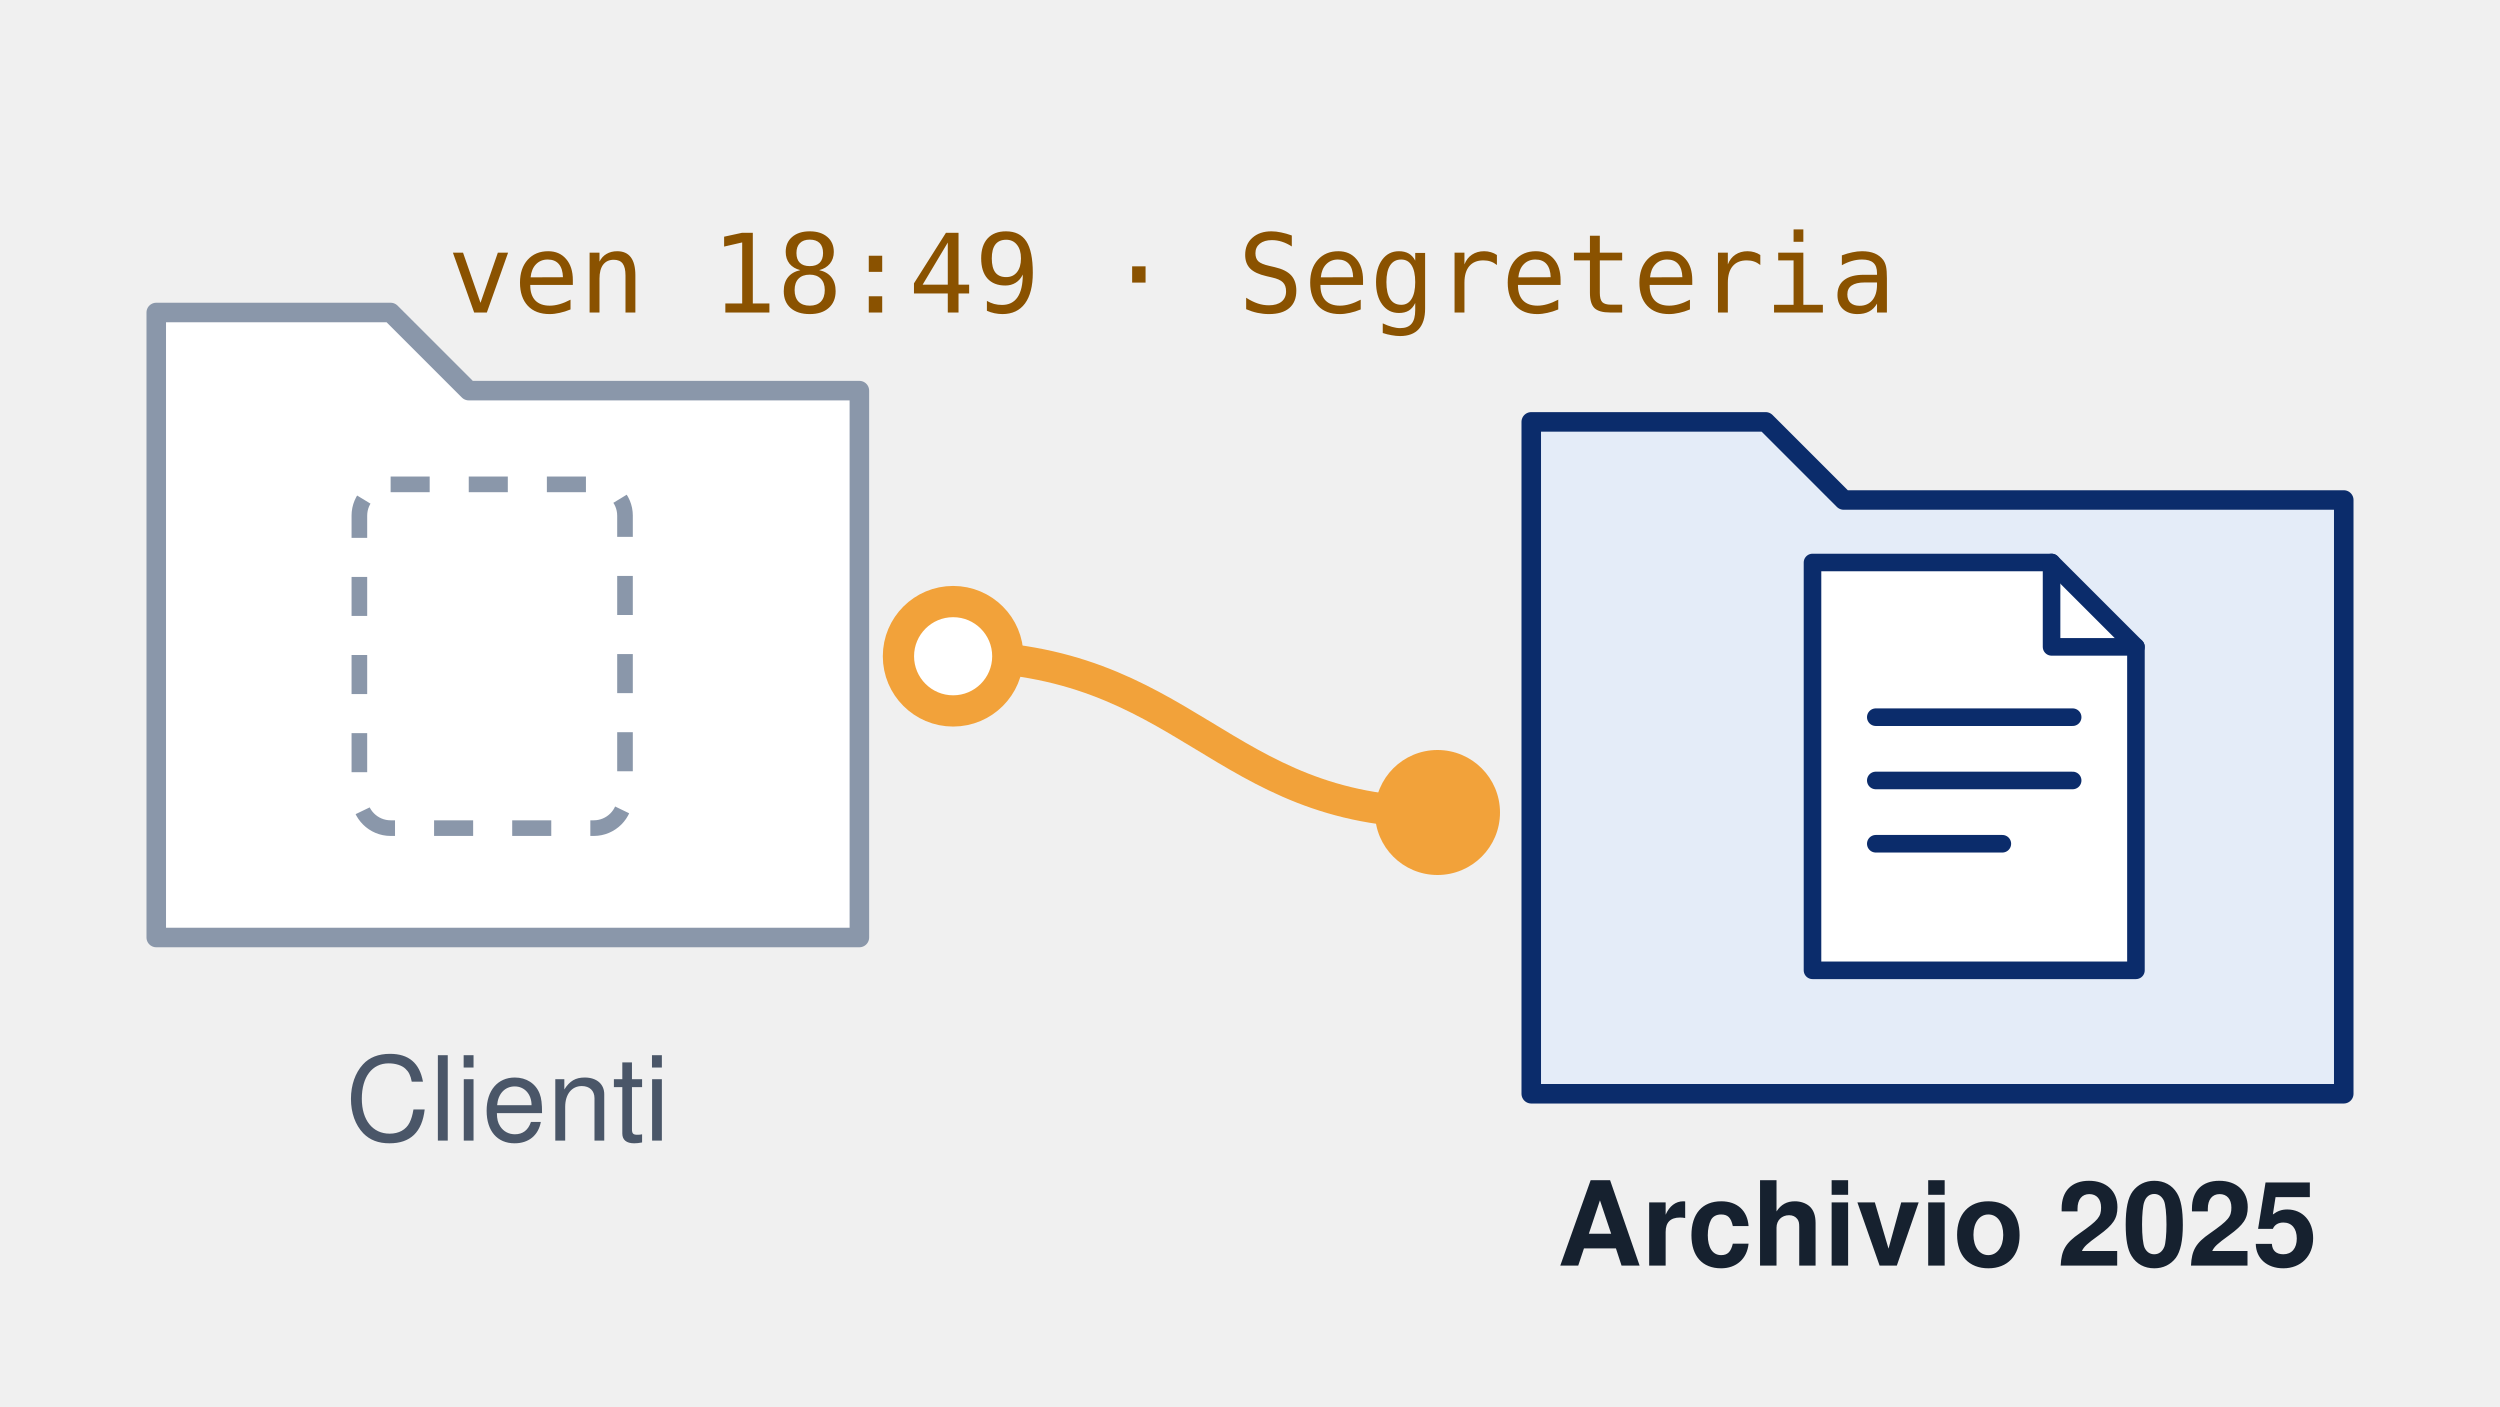
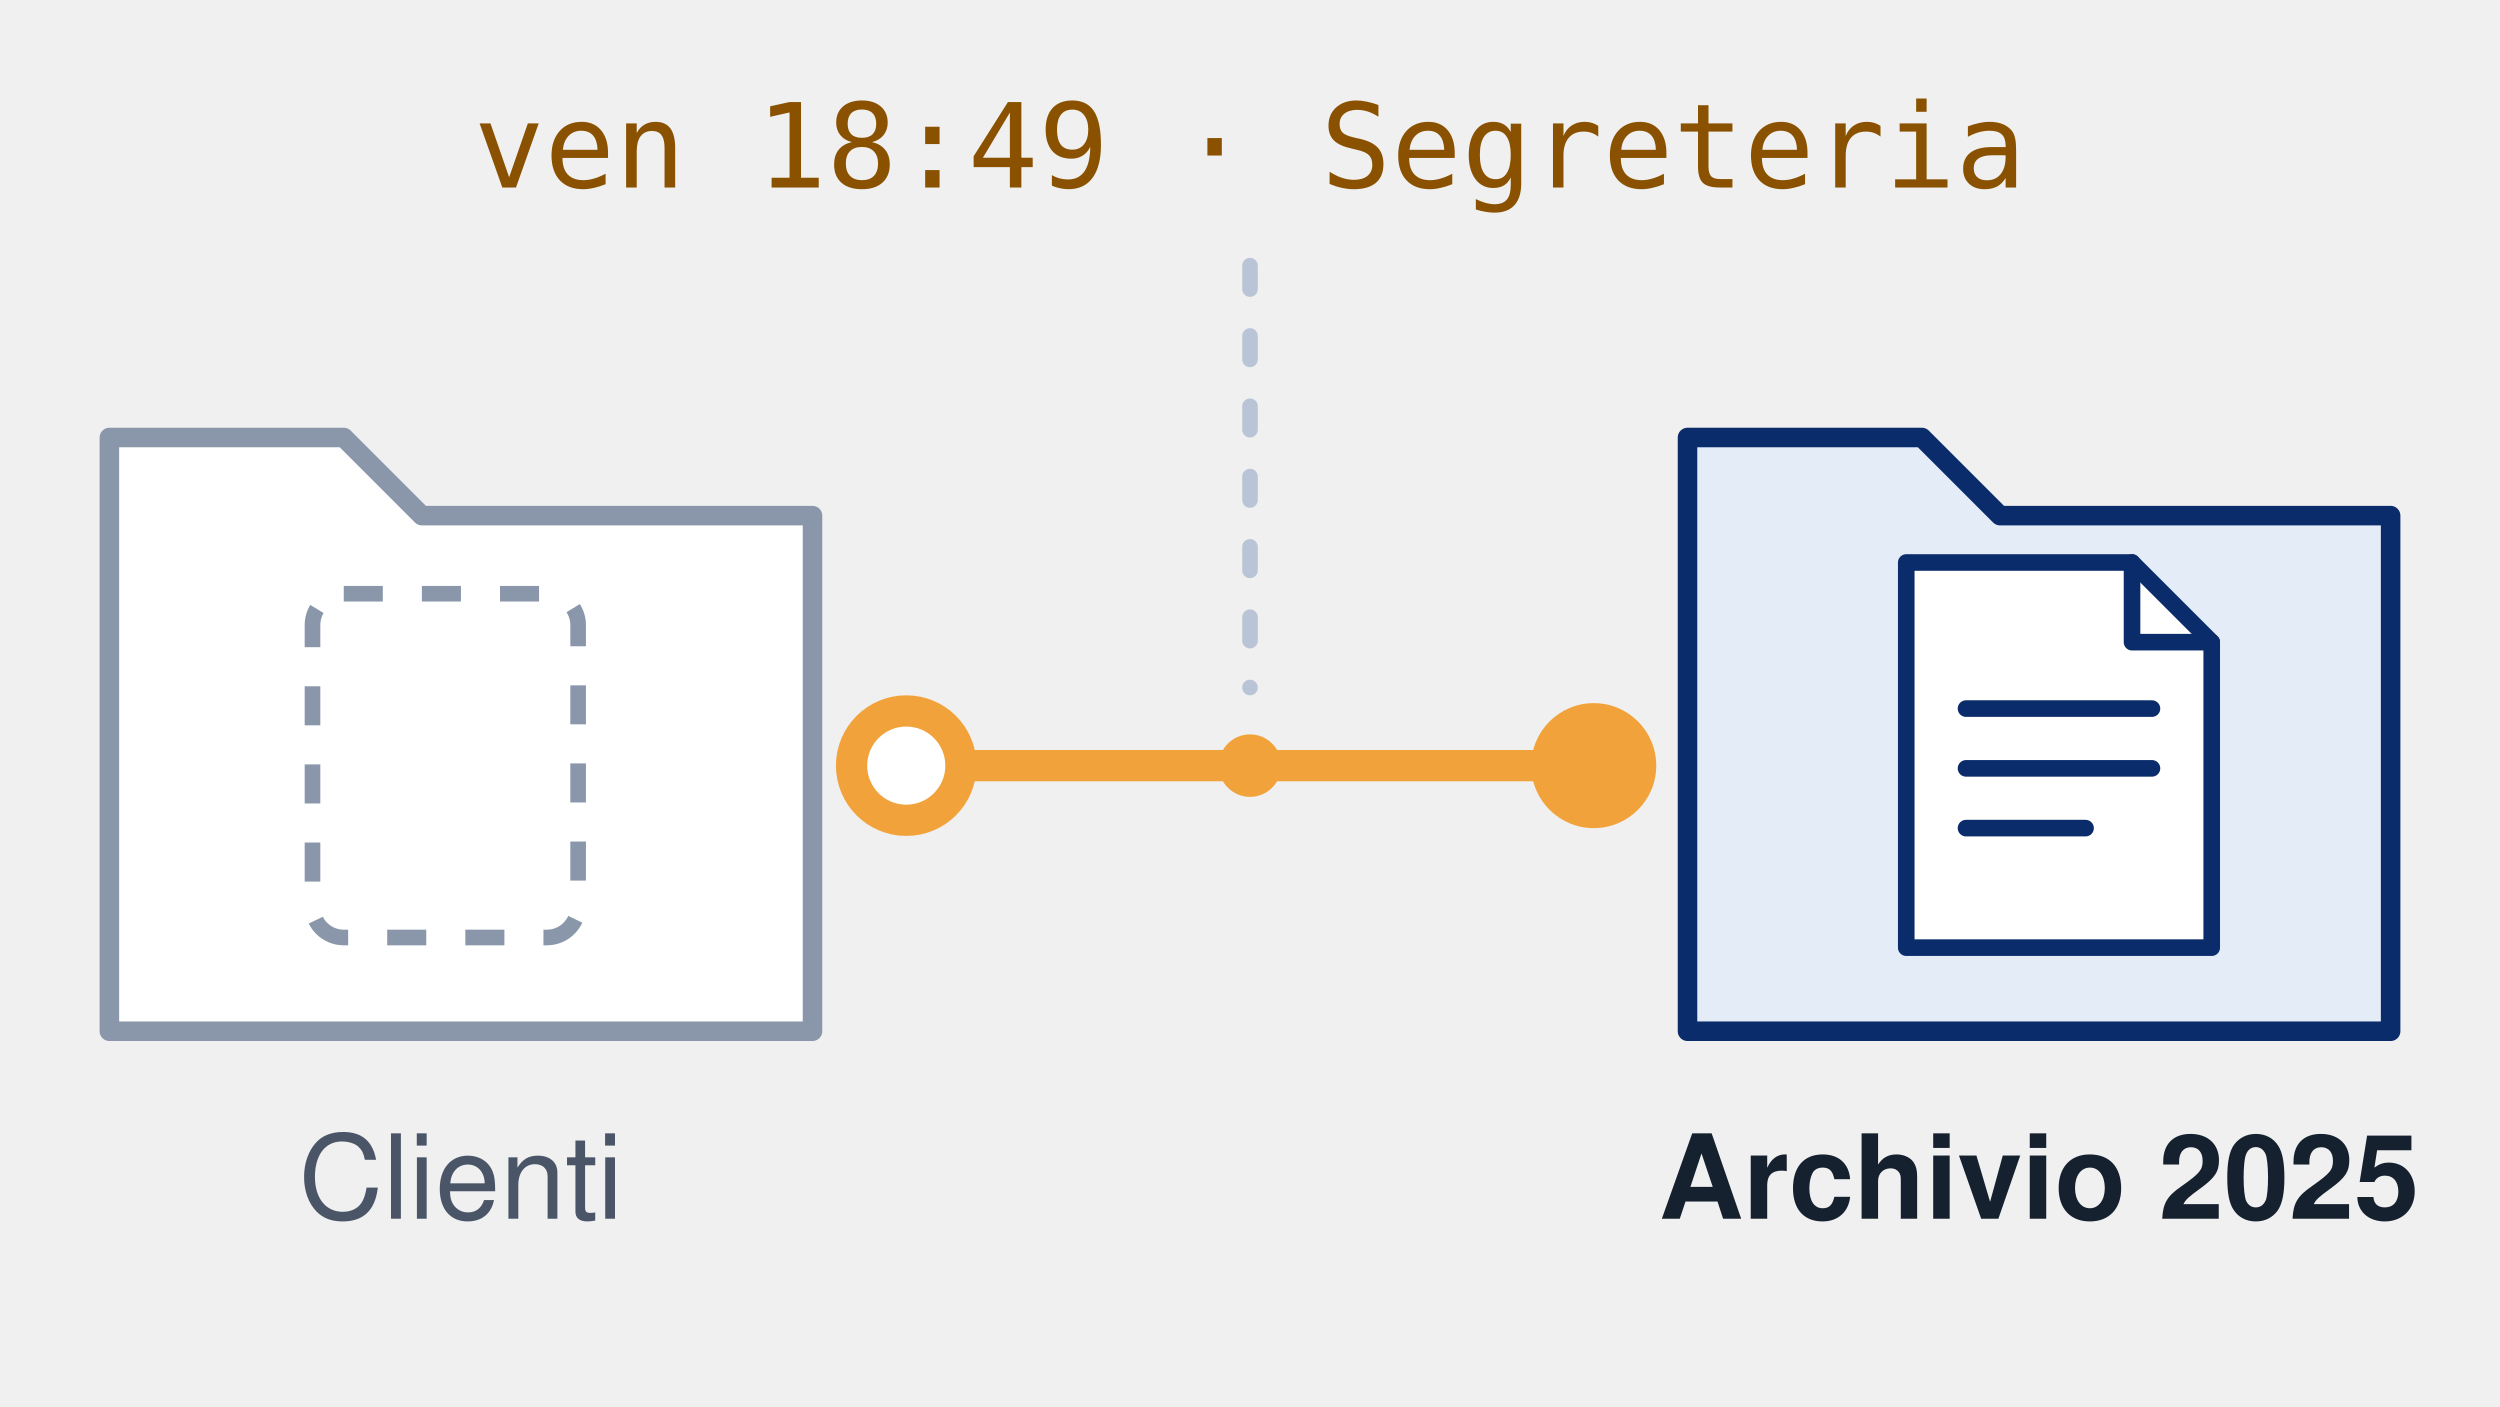
<svg xmlns="http://www.w3.org/2000/svg" viewBox="0 0 320 180" width="320" height="180" role="img" aria-labelledby="t">
  <g font-family="Segoe UI, Helvetica, Arial, sans-serif">
-     <path d="M20 40h30l10 10h50v70H20Z" fill="#FFFFFF" stroke="#8A97AA" stroke-width="2.5" stroke-linejoin="round" />
-     <rect x="46" y="62" width="34" height="44" rx="4" fill="none" stroke="#8A97AA" stroke-width="2" stroke-dasharray="5 5" />
-     <text x="65" y="146" text-anchor="middle" font-size="15" fill="#4A5668">Clienti</text>
-     <path d="M122 84C152 84 156 104 184 104" fill="none" stroke="#F2A23A" stroke-width="4" stroke-linecap="round" />
-     <circle cx="122" cy="84" r="7" fill="#FFFFFF" stroke="#F2A23A" stroke-width="4" />
-     <path d="M196 54h30l10 10h64v76H196Z" fill="#E4ECF8" stroke="#0B2C6B" stroke-width="2.5" stroke-linejoin="round" />
-     <g transform="translate(232 72) scale(0.9)">
+     <text x="160" y="24" text-anchor="middle" font-size="15" font-family="Consolas, monospace" fill="#8A5200">ven 18:49 · Segreteria</text>
+     <path d="M160 34V88" stroke="#B9C5D6" stroke-width="2" stroke-linecap="round" stroke-dasharray="3 6" />
+     <path d="M14 56h30l10 10h50v66H14Z" fill="#FFFFFF" stroke="#8A97AA" stroke-width="2.5" stroke-linejoin="round" />
+     <rect x="40" y="76" width="34" height="44" rx="4" fill="none" stroke="#8A97AA" stroke-width="2" stroke-dasharray="5 5" />
+     <text x="59" y="156" text-anchor="middle" font-size="15" fill="#4A5668">Clienti</text>
+     <path d="M116 98C140 98 180 98 204 98" fill="none" stroke="#F2A23A" stroke-width="4" stroke-linecap="round" />
+     <circle cx="116" cy="98" r="7" fill="#FFFFFF" stroke="#F2A23A" stroke-width="4" />
+     <circle cx="160" cy="98" r="4" fill="#F2A23A" />
+     <circle cx="204" cy="98" r="8" fill="#F2A23A" />
+     <path d="M216 56h30l10 10h50v66H216Z" fill="#E4ECF8" stroke="#0B2C6B" stroke-width="2.5" stroke-linejoin="round" />
+     <g transform="translate(244 72) scale(0.85)">
      <path d="M0 0h34l12 12v46H0Z" fill="#FFFFFF" stroke="#0B2C6B" stroke-width="2.5" stroke-linejoin="round" />
      <path d="M34 0v12h12M9 22h28M9 31h28M9 40h18" fill="none" stroke="#0B2C6B" stroke-width="2.5" stroke-linecap="round" stroke-linejoin="round" />
    </g>
-     <circle cx="184" cy="104" r="8" fill="#F2A23A" />
-     <text x="248" y="162" text-anchor="middle" font-size="15" font-weight="700" fill="#16212F">Archivio 2025</text>
-     <text x="150" y="40" text-anchor="middle" font-size="14" font-family="Consolas, monospace" fill="#8A5200">ven 18:49 · Segreteria</text>
+     <text x="261" y="156" text-anchor="middle" font-size="15" font-weight="700" fill="#16212F">Archivio 2025</text>
  </g>
</svg>
